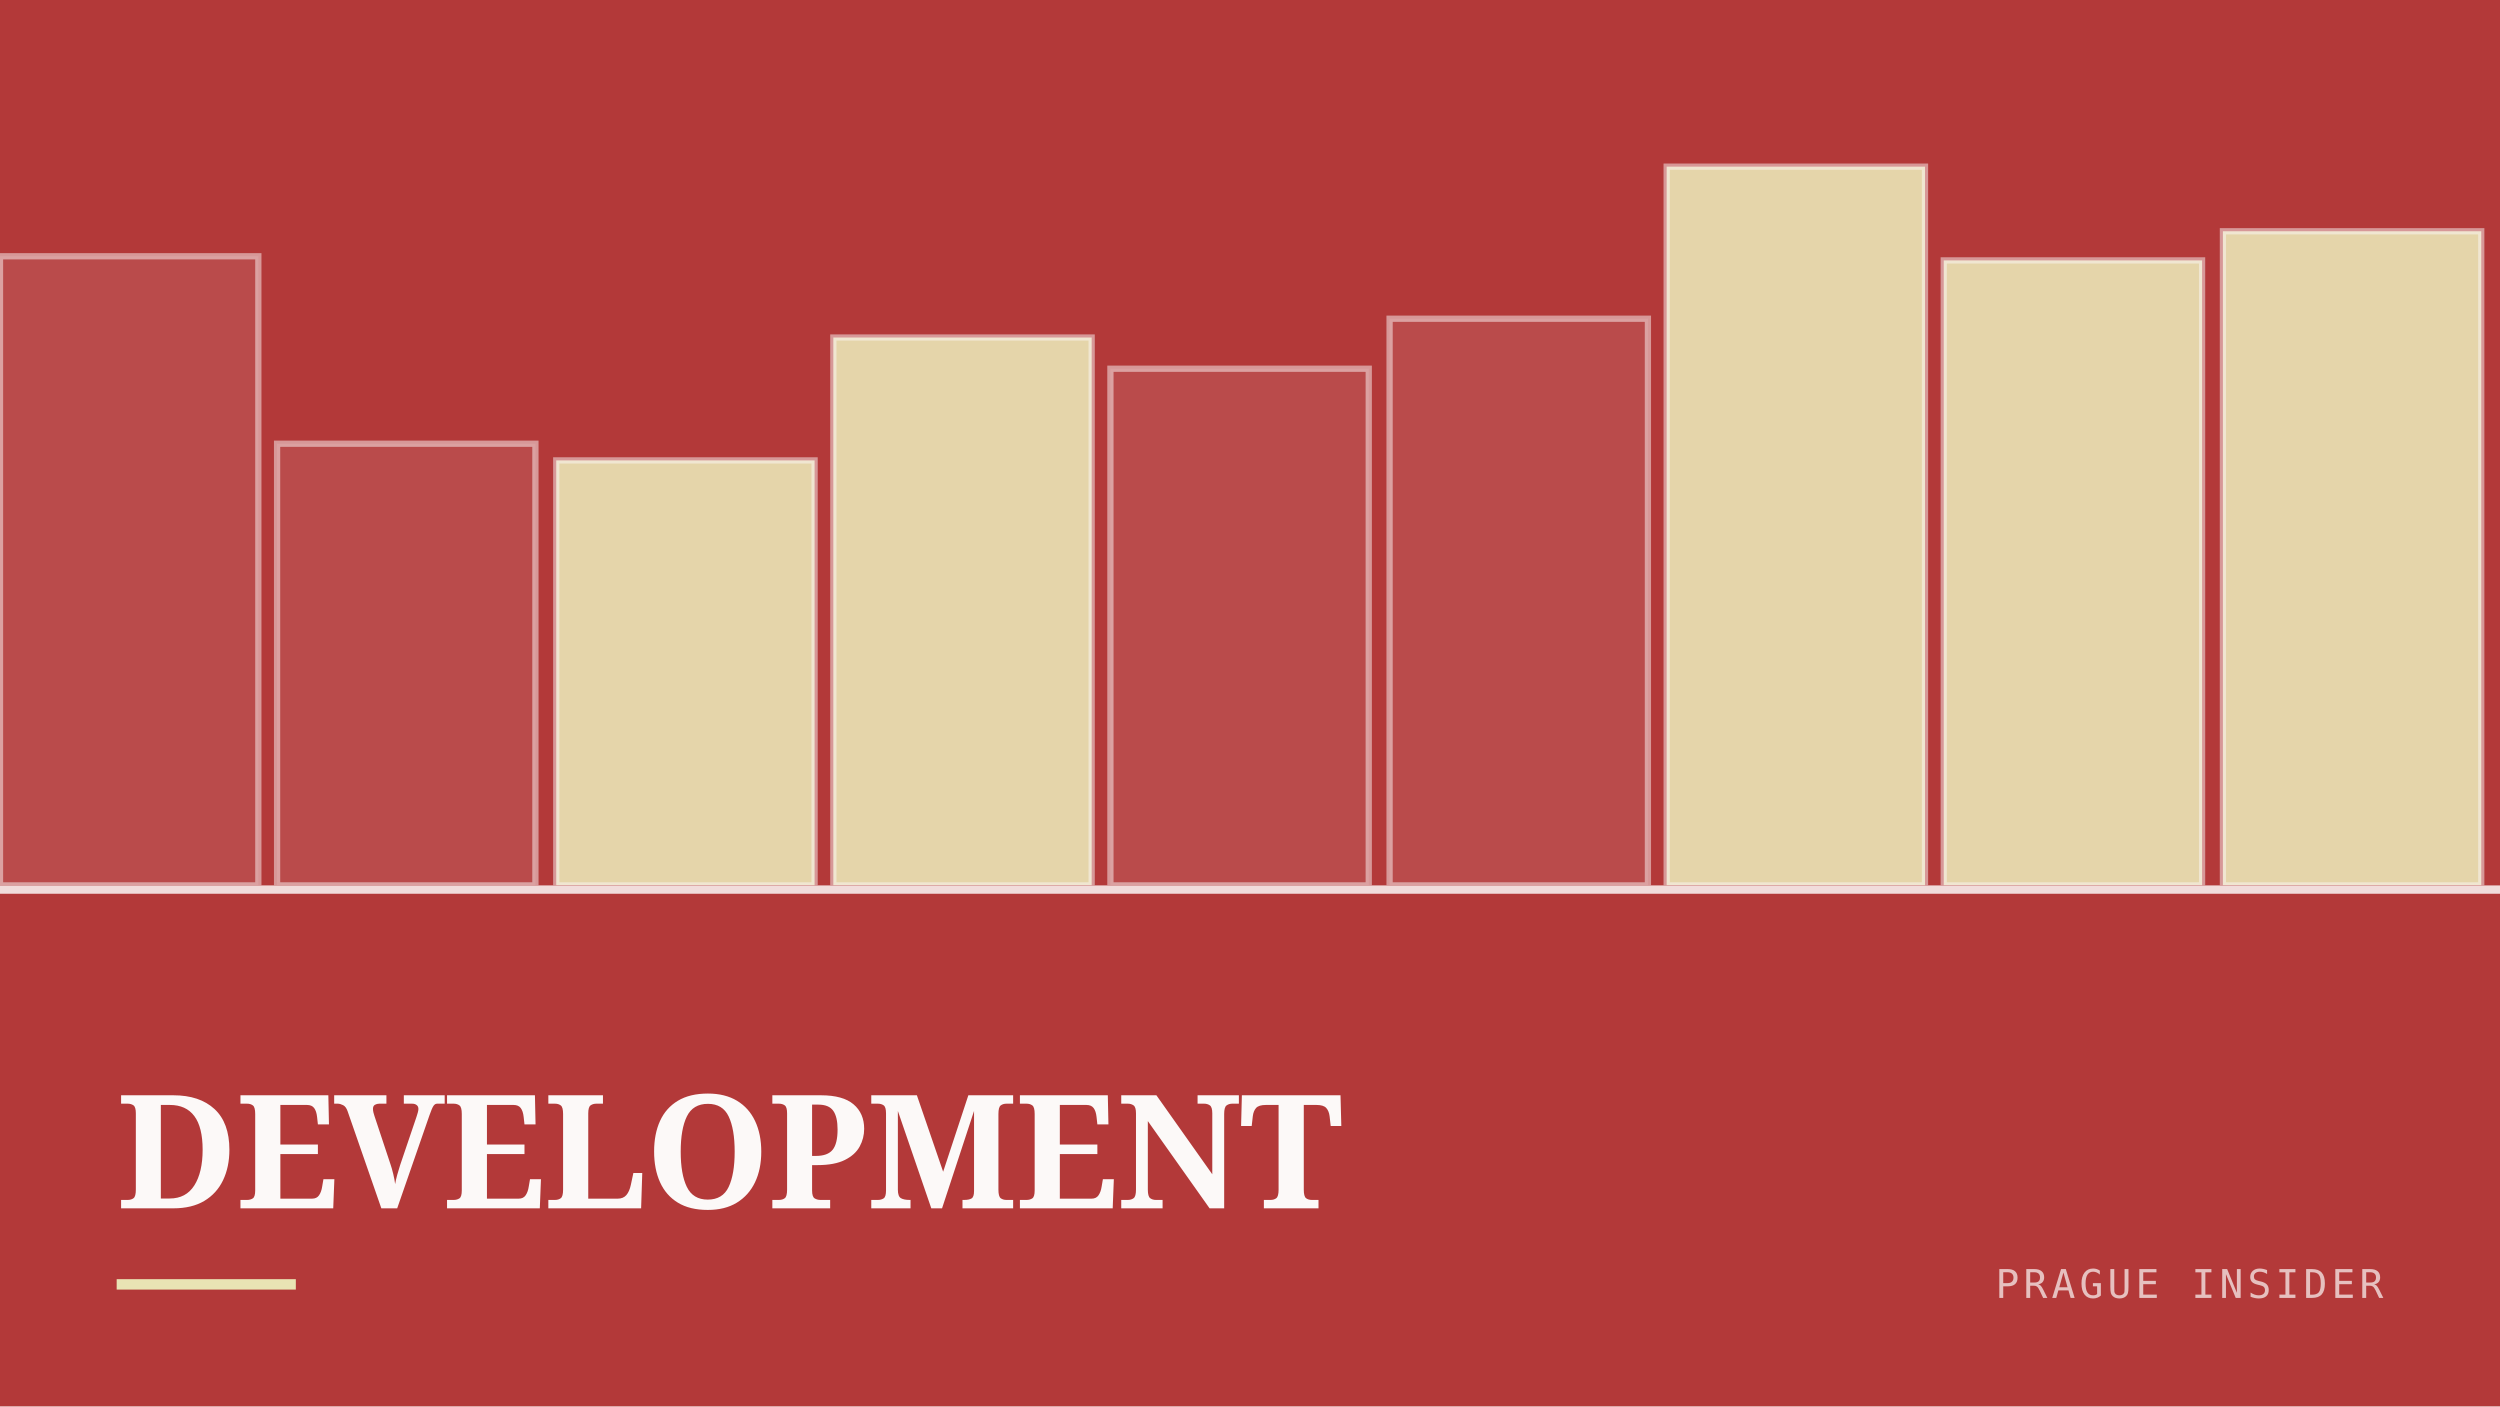
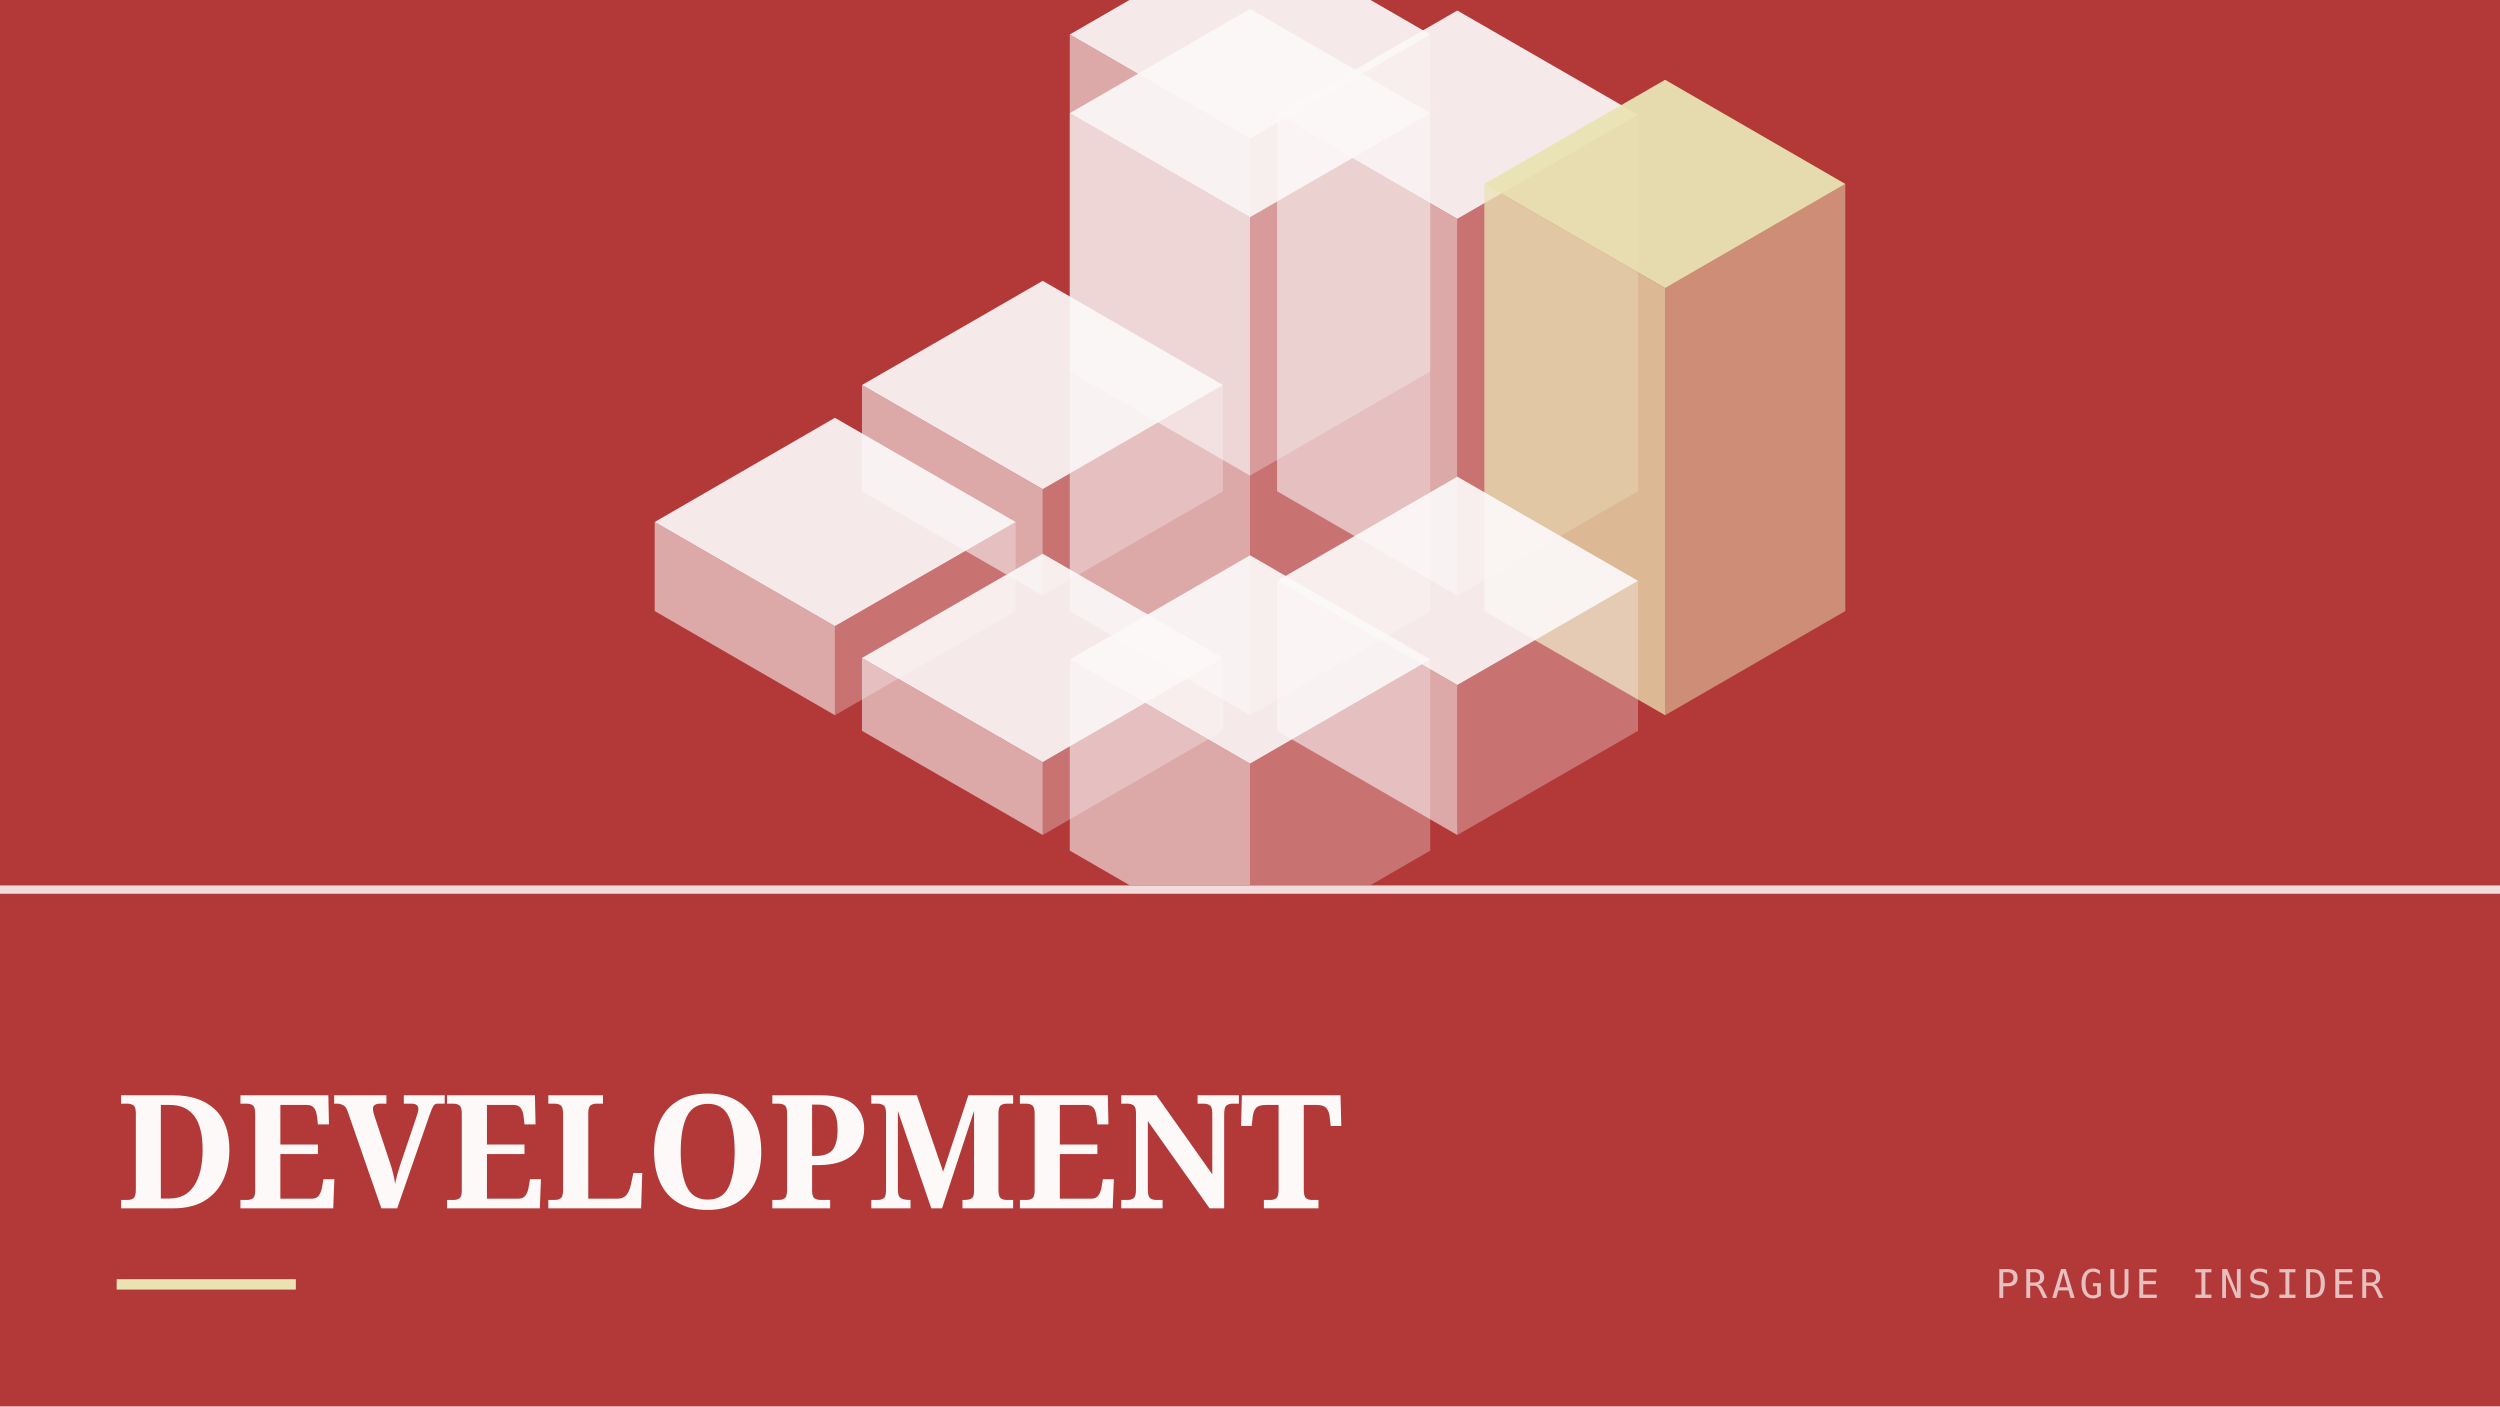
<svg xmlns="http://www.w3.org/2000/svg" viewBox="0 0 1200 675" width="1200" height="675" role="img" aria-label="Development">
  <defs>
-     <clipPath id="band-387068906">
+     <clipPath id="band-development-card">
      <rect x="0" y="0" width="1200" height="425" />
    </clipPath>
  </defs>
  <rect width="1200" height="675" fill="#B33939" />
-   <g clip-path="url(#band-387068906)">
-     <rect x="0" y="123" width="124" height="302" fill="#fcf9f8" fill-opacity="0.1" stroke="#fcf9f8" stroke-width="3" stroke-opacity="0.5" />
-     <rect x="133" y="213" width="124" height="212" fill="#fcf9f8" fill-opacity="0.1" stroke="#fcf9f8" stroke-width="3" stroke-opacity="0.5" />
-     <rect x="267" y="221" width="124" height="204" fill="#E9E3B4" fill-opacity="0.92" stroke="#fcf9f8" stroke-width="3" stroke-opacity="0.5" />
-     <rect x="400" y="162" width="124" height="263" fill="#E9E3B4" fill-opacity="0.92" stroke="#fcf9f8" stroke-width="3" stroke-opacity="0.5" />
-     <rect x="533" y="177" width="124" height="248" fill="#fcf9f8" fill-opacity="0.1" stroke="#fcf9f8" stroke-width="3" stroke-opacity="0.5" />
-     <rect x="667" y="153" width="124" height="272" fill="#fcf9f8" fill-opacity="0.1" stroke="#fcf9f8" stroke-width="3" stroke-opacity="0.5" />
-     <rect x="800" y="80" width="124" height="345" fill="#E9E3B4" fill-opacity="0.92" stroke="#fcf9f8" stroke-width="3" stroke-opacity="0.5" />
-     <rect x="933" y="125" width="124" height="300" fill="#E9E3B4" fill-opacity="0.92" stroke="#fcf9f8" stroke-width="3" stroke-opacity="0.5" />
-     <rect x="1067" y="111" width="124" height="314" fill="#E9E3B4" fill-opacity="0.92" stroke="#fcf9f8" stroke-width="3" stroke-opacity="0.5" />
+   <g clip-path="url(#band-development-card)">
+     <g transform="translate(600.0 128.3) scale(2.5)">
+       <polygon points="-34.6,20.0 0.0,40.0 0.0,-9.6 -34.6,-29.6" fill="#fcf9f8" fill-opacity="0.58" />
+       <polygon points="0.0,40.0 34.6,20.0 34.6,-29.6 0.0,-9.6" fill="#fcf9f8" fill-opacity="0.3" />
+       <polygon points="0.0,-49.6 34.6,-29.6 0.0,-9.6 -34.6,-29.6" fill="#fcf9f8" fill-opacity="0.92" />
+       <polygon points="-74.5,43.0 -39.8,63.0 -39.8,42.6 -74.5,22.6" fill="#fcf9f8" fill-opacity="0.58" />
+       <polygon points="-39.8,63.0 -5.2,43.0 -5.2,22.6 -39.8,42.6" fill="#fcf9f8" fill-opacity="0.3" />
+       <polygon points="-39.8,2.6 -5.2,22.6 -39.8,42.6 -74.5,22.6" fill="#fcf9f8" fill-opacity="0.92" />
+       <polygon points="-114.3,66.0 -79.7,86.0 -79.7,68.9 -114.3,48.9" fill="#fcf9f8" fill-opacity="0.58" />
+       <polygon points="-79.7,86.0 -45.0,66.0 -45.0,48.9 -79.7,68.9" fill="#fcf9f8" fill-opacity="0.3" />
+       <polygon points="-79.7,28.9 -45.0,48.9 -79.7,68.9 -114.3,48.9" fill="#fcf9f8" fill-opacity="0.92" />
+       <polygon points="5.2,43.0 39.8,63.0 39.8,-9.3 5.2,-29.3" fill="#fcf9f8" fill-opacity="0.58" />
+       <polygon points="39.8,63.0 74.5,43.0 74.5,-29.3 39.8,-9.3" fill="#fcf9f8" fill-opacity="0.3" />
+       <polygon points="39.8,-49.3 74.5,-29.3 39.8,-9.3 5.2,-29.3" fill="#fcf9f8" fill-opacity="0.92" />
+       <polygon points="-34.6,66.0 0.0,86.0 0.0,-24.7 -34.6,-44.7" fill="#fcf9f8" fill-opacity="0.58" />
+       <polygon points="0.0,86.0 34.6,66.0 34.6,-44.7 0.0,-24.7" fill="#fcf9f8" fill-opacity="0.3" />
+       <polygon points="0.0,-64.7 34.6,-44.7 0.0,-24.7 -34.6,-44.7" fill="#fcf9f8" fill-opacity="0.92" />
+       <polygon points="-74.5,89.0 -39.8,109.0 -39.8,95.0 -74.5,75.0" fill="#fcf9f8" fill-opacity="0.58" />
+       <polygon points="-39.8,109.0 -5.2,89.0 -5.2,75.0 -39.8,95.0" fill="#fcf9f8" fill-opacity="0.3" />
+       <polygon points="-39.8,55.0 -5.2,75.0 -39.8,95.0 -74.5,75.0" fill="#fcf9f8" fill-opacity="0.92" />
+       <polygon points="45.0,66.0 79.7,86.0 79.7,4.0 45.0,-16.0" fill="#E9E3B4" fill-opacity="0.75" />
+       <polygon points="79.7,86.0 114.3,66.0 114.3,-16.0 79.7,4.0" fill="#E9E3B4" fill-opacity="0.5" />
+       <polygon points="79.7,-36.0 114.3,-16.0 79.7,4.0 45.0,-16.0" fill="#E9E3B4" fill-opacity="0.95" />
+       <polygon points="5.2,89.0 39.8,109.0 39.8,80.2 5.2,60.2" fill="#fcf9f8" fill-opacity="0.58" />
+       <polygon points="39.8,109.0 74.5,89.0 74.5,60.2 39.8,80.2" fill="#fcf9f8" fill-opacity="0.3" />
+       <polygon points="39.8,40.2 74.5,60.2 39.8,80.2 5.2,60.2" fill="#fcf9f8" fill-opacity="0.92" />
+       <polygon points="-34.6,112.0 0.0,132.0 0.0,95.3 -34.6,75.3" fill="#fcf9f8" fill-opacity="0.58" />
+       <polygon points="0.0,132.0 34.6,112.0 34.6,75.3 0.0,95.3" fill="#fcf9f8" fill-opacity="0.3" />
+       <polygon points="0.0,55.3 34.6,75.3 0.0,95.3 -34.6,75.3" fill="#fcf9f8" fill-opacity="0.92" />
+     </g>
  </g>
  <rect x="0" y="425" width="1200" height="250" fill="#B33939" />
  <rect x="0" y="425" width="1200" height="4" fill="#fcf9f8" opacity="0.85" />
  <text x="56" y="580" font-family="'Source Serif 4 Variable', 'Source Serif 4', Georgia, serif" font-size="76" font-weight="700" fill="#fcf9f8" letter-spacing="-1">DEVELOPMENT</text>
  <rect x="56" y="614" width="86" height="5" fill="#E9E3B4" />
  <text x="1144" y="623" text-anchor="end" font-family="'JetBrains Mono', ui-monospace, monospace" font-size="19" letter-spacing="2" fill="#fcf9f8" opacity="0.7">PRAGUE INSIDER</text>
</svg>
